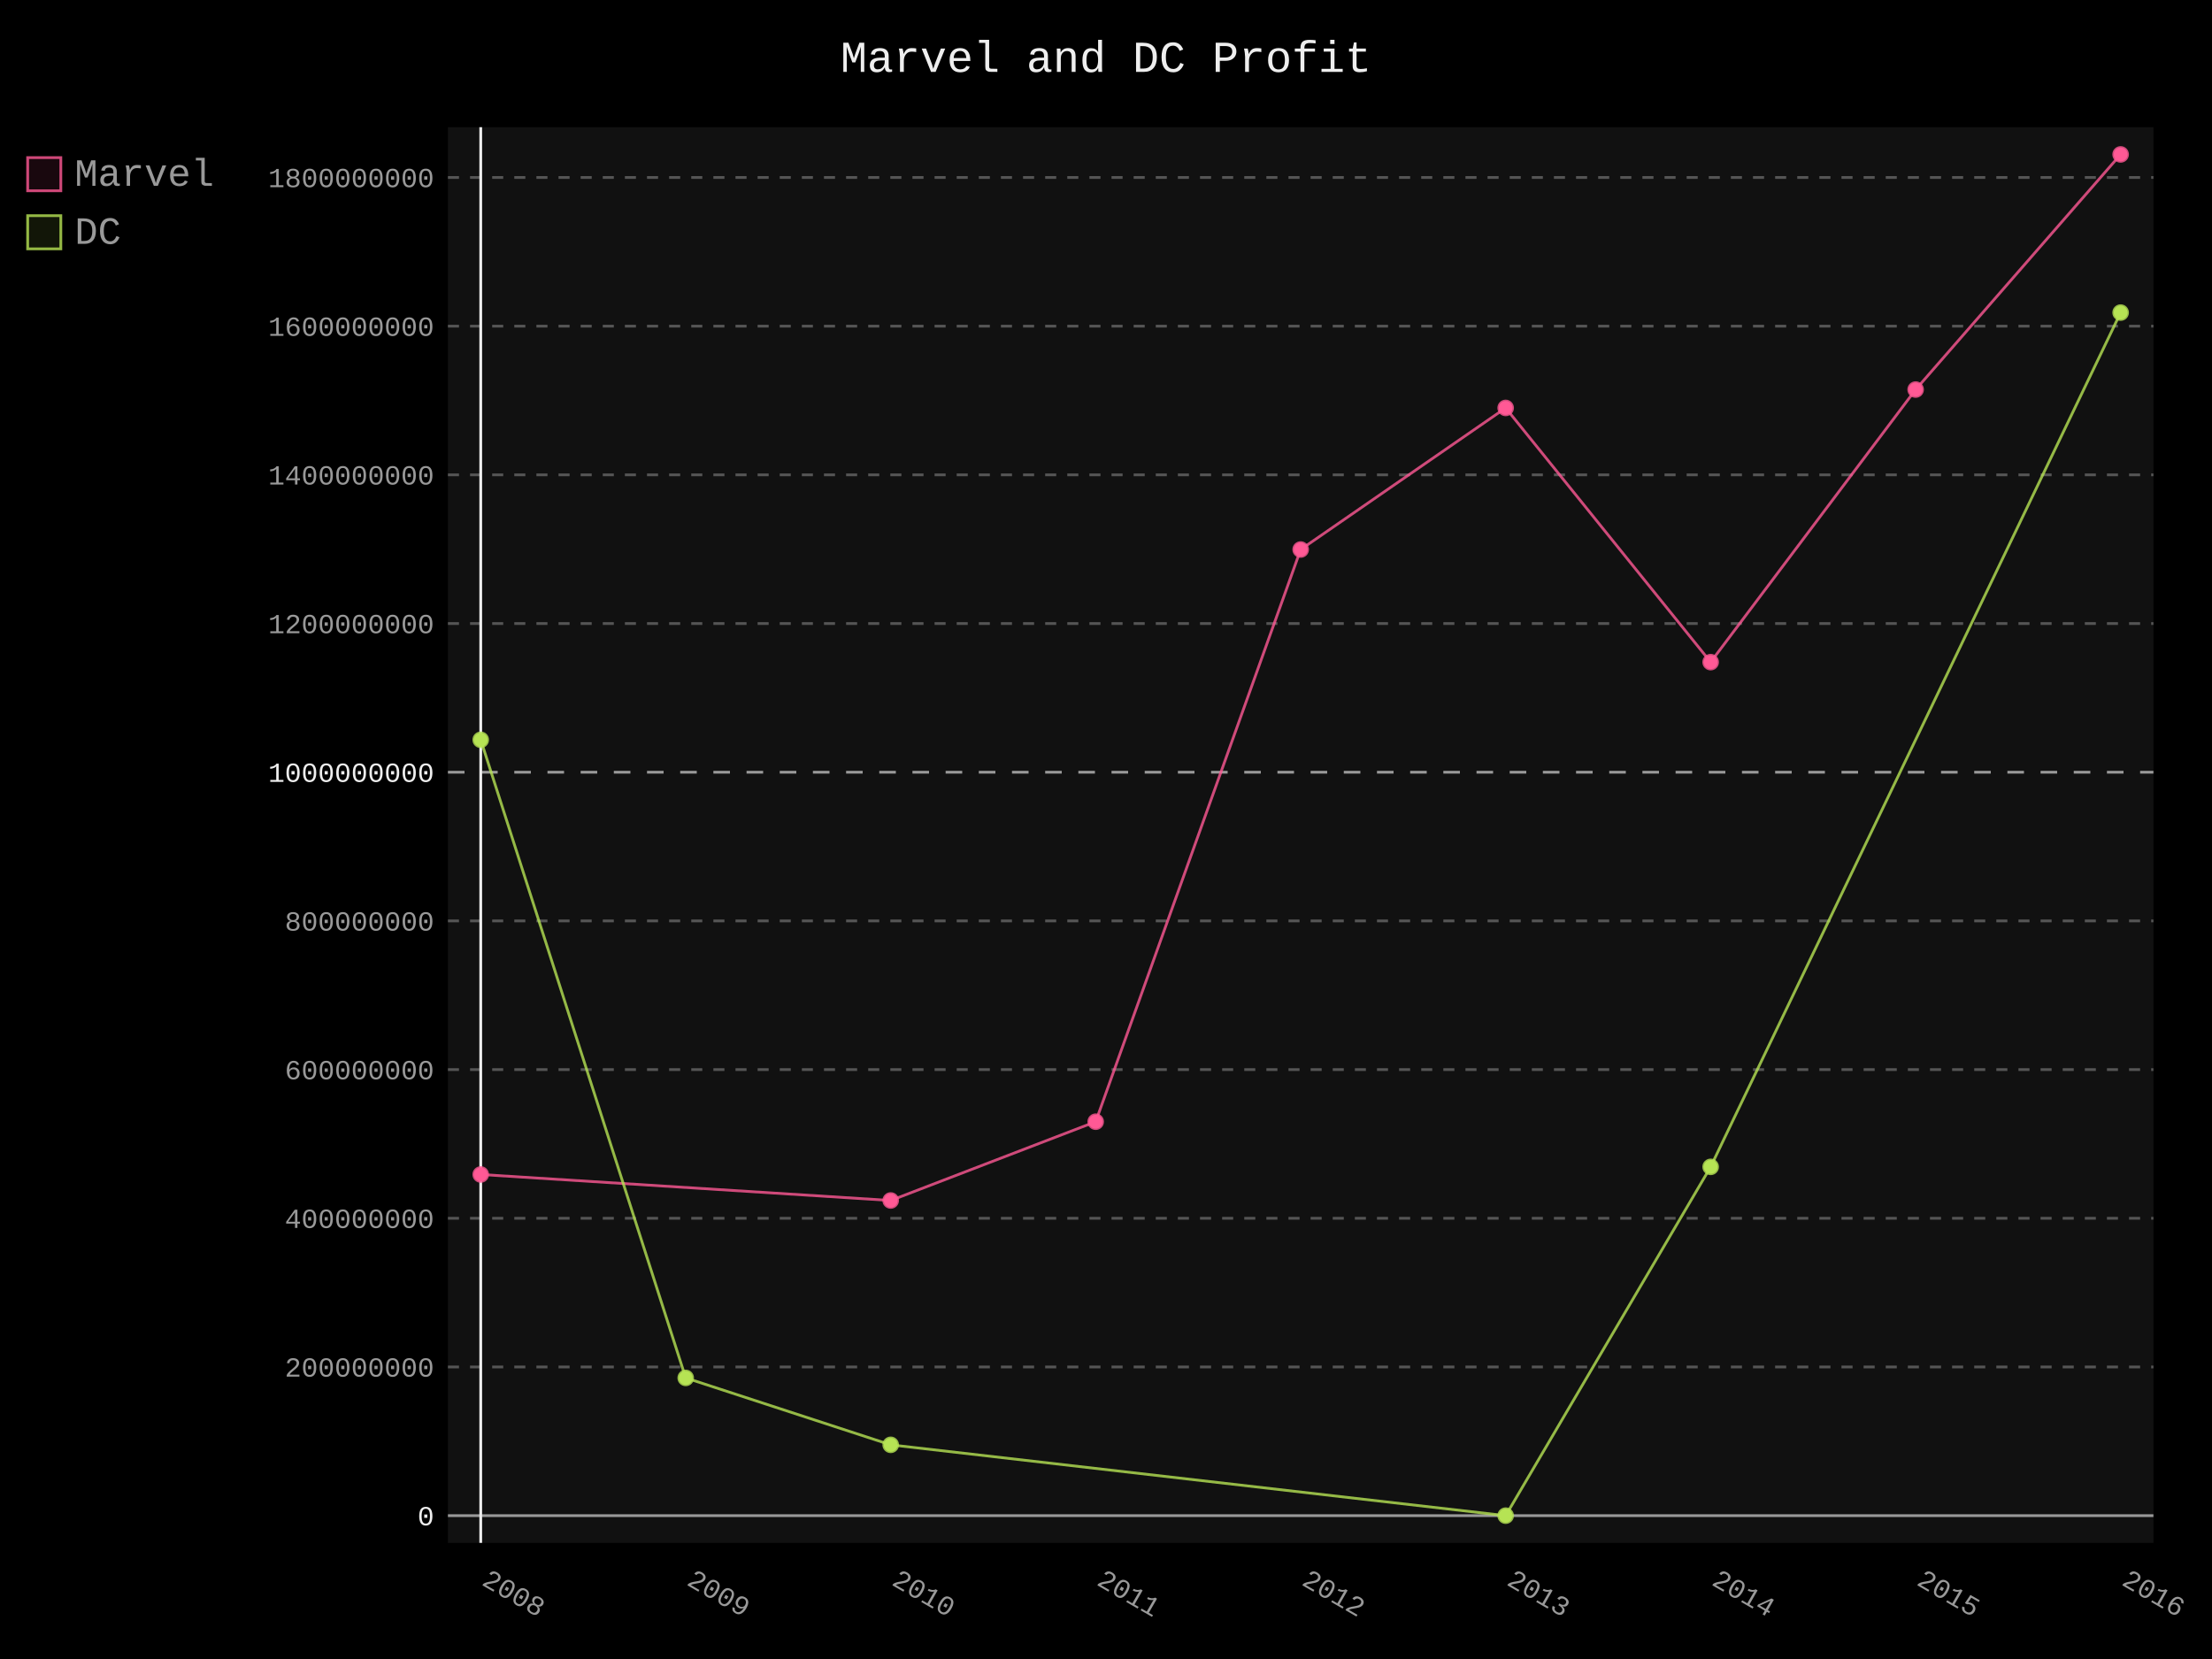
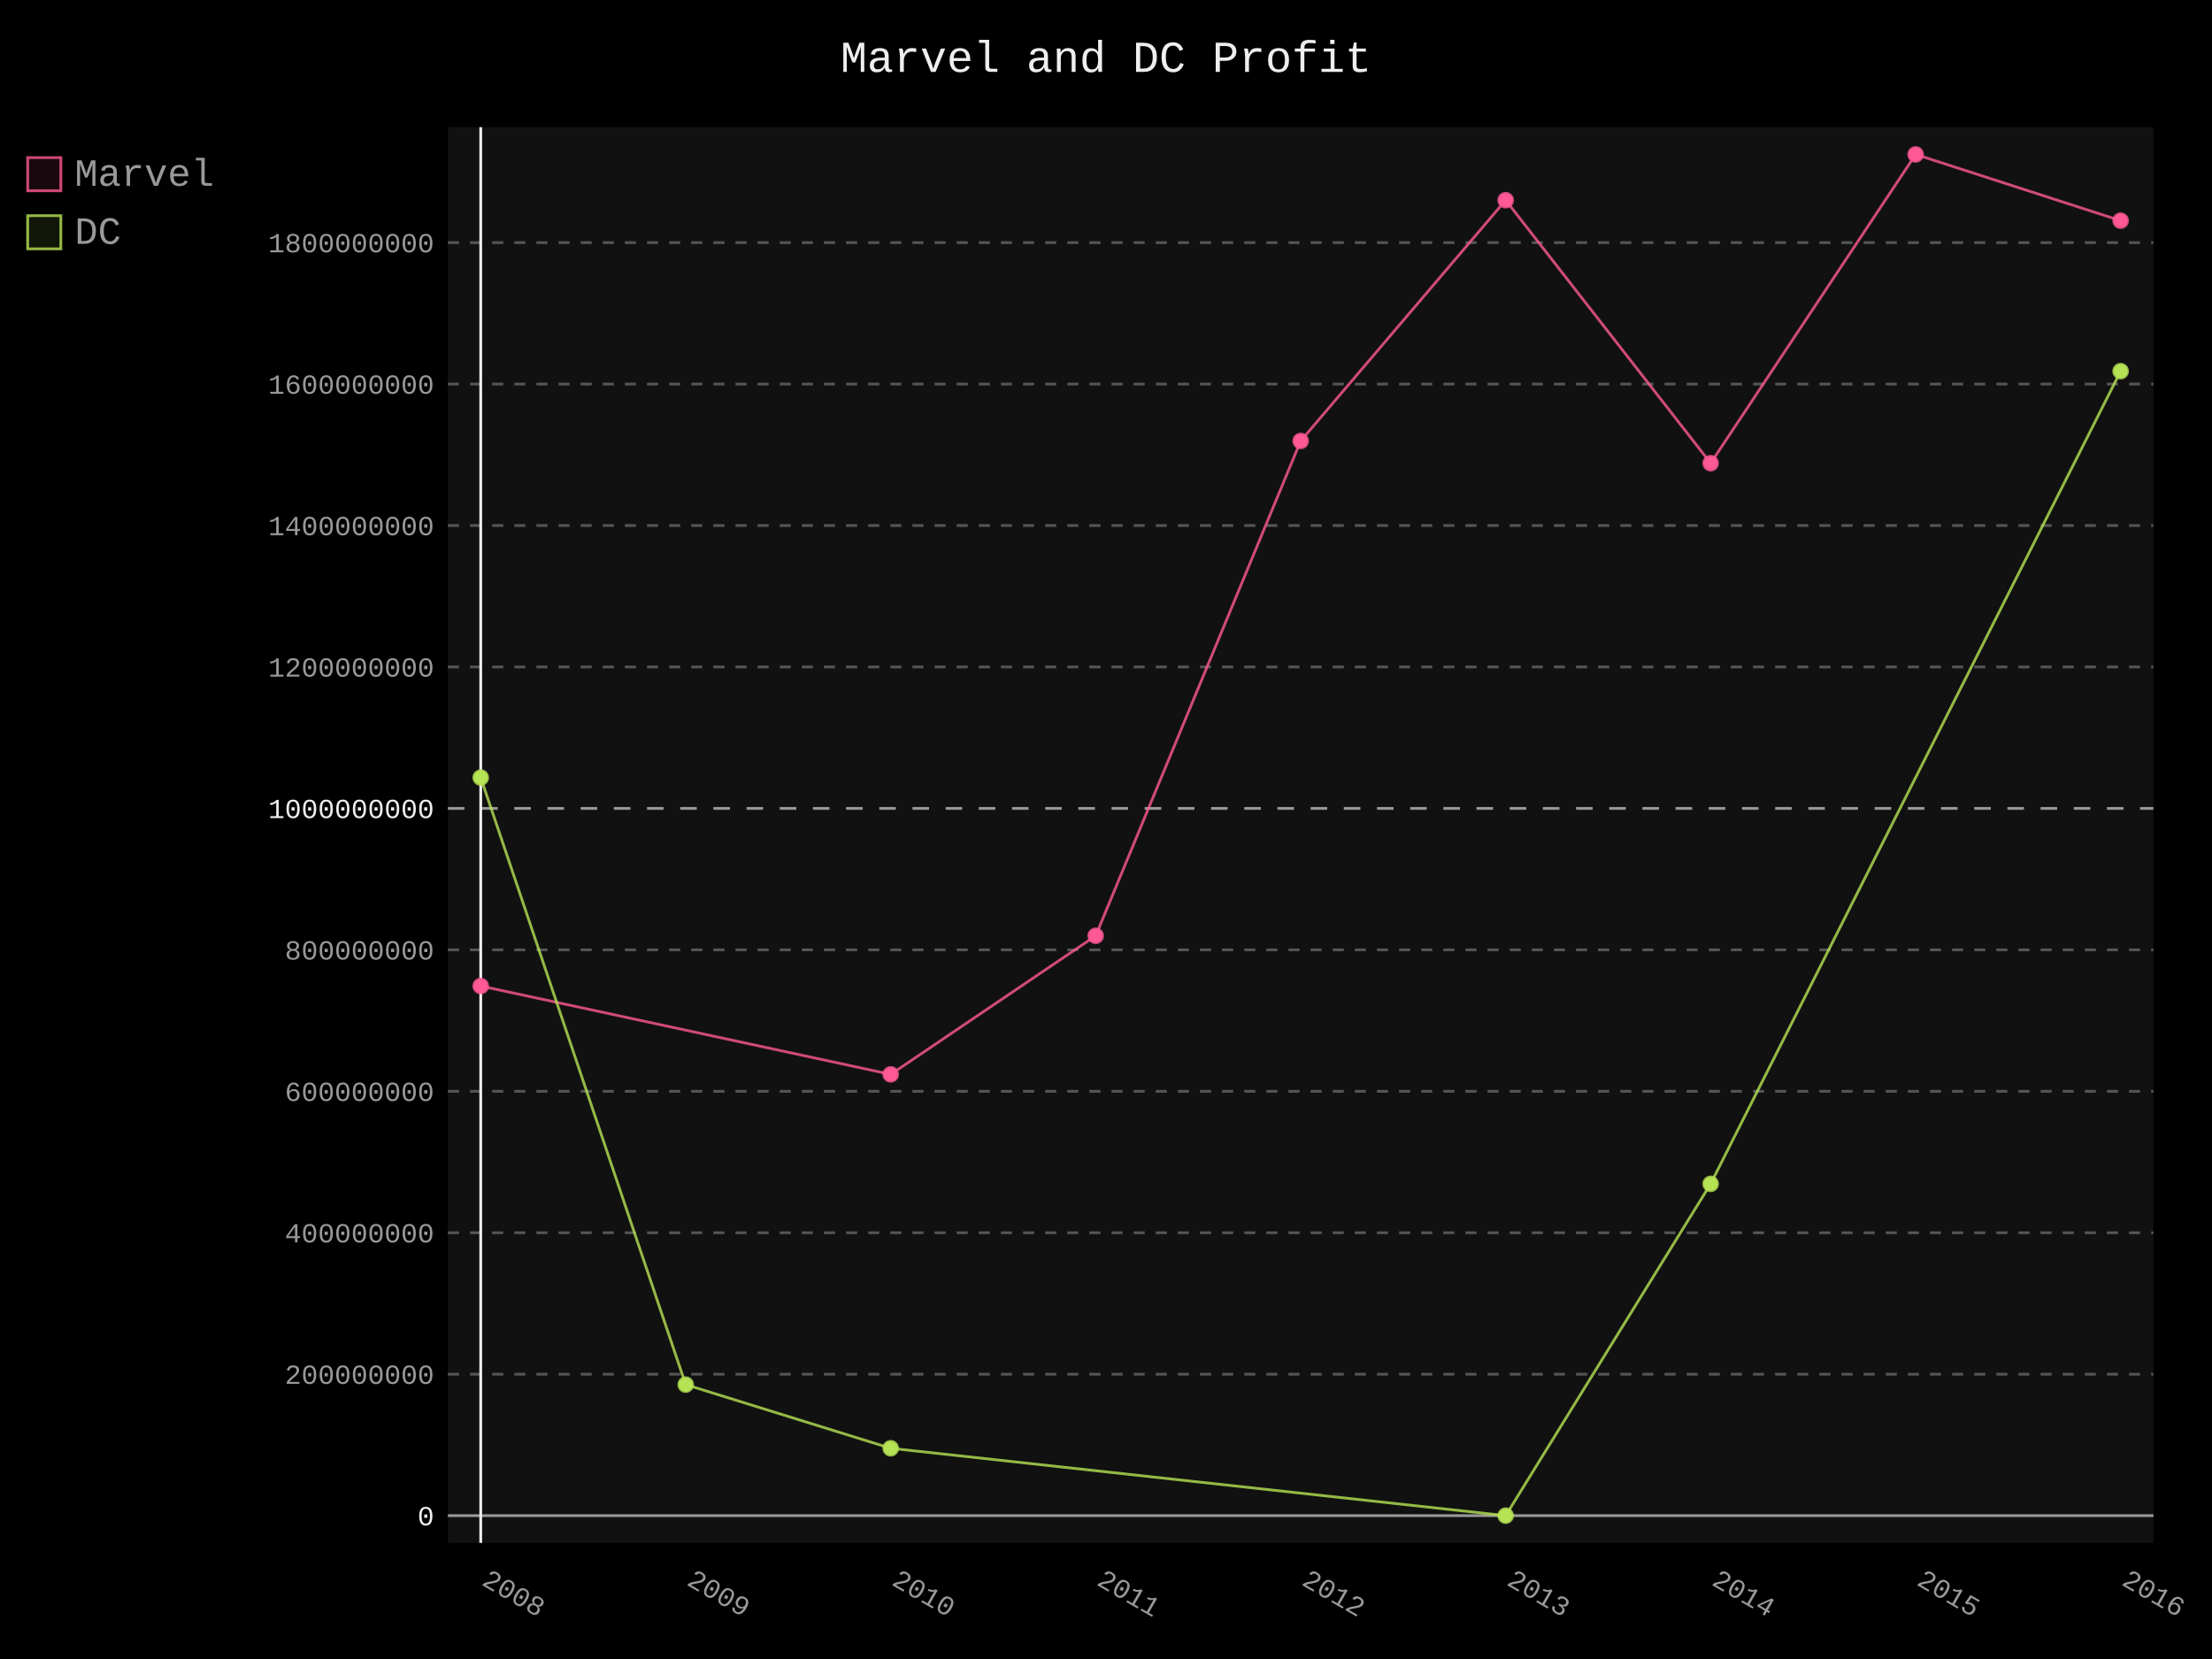
- <svg xmlns="http://www.w3.org/2000/svg" class="pygal-chart" id="chart-d010d05a-addf-42c6-9710-614778b05540" viewBox="0 0 800 600">
+ <svg xmlns="http://www.w3.org/2000/svg" class="pygal-chart" id="chart-54224874-2e32-46c4-8faa-468b48af0368" viewBox="0 0 800 600">
  <defs>
-     <style type="text/css">#chart-d010d05a-addf-42c6-9710-614778b05540{-webkit-user-select:none;-webkit-font-smoothing:antialiased;font-family:Consolas,"Liberation Mono",Menlo,Courier,monospace}#chart-d010d05a-addf-42c6-9710-614778b05540 .title{font-family:Consolas,"Liberation Mono",Menlo,Courier,monospace;font-size:16px}#chart-d010d05a-addf-42c6-9710-614778b05540 .legends .legend text{font-family:Consolas,"Liberation Mono",Menlo,Courier,monospace;font-size:14px}#chart-d010d05a-addf-42c6-9710-614778b05540 .axis text{font-family:Consolas,"Liberation Mono",Menlo,Courier,monospace;font-size:10px}#chart-d010d05a-addf-42c6-9710-614778b05540 .axis text.major{font-family:Consolas,"Liberation Mono",Menlo,Courier,monospace;font-size:10px}#chart-d010d05a-addf-42c6-9710-614778b05540 .text-overlay text.value{font-family:Consolas,"Liberation Mono",Menlo,Courier,monospace;font-size:16px}#chart-d010d05a-addf-42c6-9710-614778b05540 .text-overlay text.label{font-family:Consolas,"Liberation Mono",Menlo,Courier,monospace;font-size:10px}#chart-d010d05a-addf-42c6-9710-614778b05540 .tooltip{font-family:Consolas,"Liberation Mono",Menlo,Courier,monospace;font-size:14px}#chart-d010d05a-addf-42c6-9710-614778b05540 text.no_data{font-family:Consolas,"Liberation Mono",Menlo,Courier,monospace;font-size:64px}
- #chart-d010d05a-addf-42c6-9710-614778b05540{background-color:black}#chart-d010d05a-addf-42c6-9710-614778b05540 path,#chart-d010d05a-addf-42c6-9710-614778b05540 line,#chart-d010d05a-addf-42c6-9710-614778b05540 rect,#chart-d010d05a-addf-42c6-9710-614778b05540 circle{-webkit-transition:1s ease-out;-moz-transition:1s ease-out;transition:1s ease-out}#chart-d010d05a-addf-42c6-9710-614778b05540 .graph &gt; .background{fill:black}#chart-d010d05a-addf-42c6-9710-614778b05540 .plot &gt; .background{fill:#111}#chart-d010d05a-addf-42c6-9710-614778b05540 .graph{fill:#999}#chart-d010d05a-addf-42c6-9710-614778b05540 text.no_data{fill:#eee}#chart-d010d05a-addf-42c6-9710-614778b05540 .title{fill:#eee}#chart-d010d05a-addf-42c6-9710-614778b05540 .legends .legend text{fill:#999}#chart-d010d05a-addf-42c6-9710-614778b05540 .legends .legend:hover text{fill:#eee}#chart-d010d05a-addf-42c6-9710-614778b05540 .axis .line{stroke:#eee}#chart-d010d05a-addf-42c6-9710-614778b05540 .axis .guide.line{stroke:#555}#chart-d010d05a-addf-42c6-9710-614778b05540 .axis .major.line{stroke:#999}#chart-d010d05a-addf-42c6-9710-614778b05540 .axis text.major{fill:#eee}#chart-d010d05a-addf-42c6-9710-614778b05540 .axis.y .guides:hover .guide.line,#chart-d010d05a-addf-42c6-9710-614778b05540 .line-graph .axis.x .guides:hover .guide.line,#chart-d010d05a-addf-42c6-9710-614778b05540 .stackedline-graph .axis.x .guides:hover .guide.line,#chart-d010d05a-addf-42c6-9710-614778b05540 .xy-graph .axis.x .guides:hover .guide.line{stroke:#eee}#chart-d010d05a-addf-42c6-9710-614778b05540 .axis .guides:hover text{fill:#eee}#chart-d010d05a-addf-42c6-9710-614778b05540 .reactive{fill-opacity:.1;stroke-opacity:.8}#chart-d010d05a-addf-42c6-9710-614778b05540 .ci{stroke:#999}#chart-d010d05a-addf-42c6-9710-614778b05540 .reactive.active,#chart-d010d05a-addf-42c6-9710-614778b05540 .active .reactive{fill-opacity:.75;stroke-opacity:.9;stroke-width:4}#chart-d010d05a-addf-42c6-9710-614778b05540 .ci .reactive.active{stroke-width:1.5}#chart-d010d05a-addf-42c6-9710-614778b05540 .series text{fill:#eee}#chart-d010d05a-addf-42c6-9710-614778b05540 .tooltip rect{fill:#111;stroke:#eee;-webkit-transition:opacity 1s ease-out;-moz-transition:opacity 1s ease-out;transition:opacity 1s ease-out}#chart-d010d05a-addf-42c6-9710-614778b05540 .tooltip .label{fill:#999}#chart-d010d05a-addf-42c6-9710-614778b05540 .tooltip .label{fill:#999}#chart-d010d05a-addf-42c6-9710-614778b05540 .tooltip .legend{font-size:.8em;fill:#555}#chart-d010d05a-addf-42c6-9710-614778b05540 .tooltip .x_label{font-size:.6em;fill:#eee}#chart-d010d05a-addf-42c6-9710-614778b05540 .tooltip .xlink{font-size:.5em;text-decoration:underline}#chart-d010d05a-addf-42c6-9710-614778b05540 .tooltip .value{font-size:1.5em}#chart-d010d05a-addf-42c6-9710-614778b05540 .bound{font-size:.5em}#chart-d010d05a-addf-42c6-9710-614778b05540 .max-value{font-size:.75em;fill:#555}#chart-d010d05a-addf-42c6-9710-614778b05540 .map-element{fill:#111;stroke:#555 !important}#chart-d010d05a-addf-42c6-9710-614778b05540 .map-element .reactive{fill-opacity:inherit;stroke-opacity:inherit}#chart-d010d05a-addf-42c6-9710-614778b05540 .color-0,#chart-d010d05a-addf-42c6-9710-614778b05540 .color-0 a:visited{stroke:#ff5995;fill:#ff5995}#chart-d010d05a-addf-42c6-9710-614778b05540 .color-1,#chart-d010d05a-addf-42c6-9710-614778b05540 .color-1 a:visited{stroke:#b6e354;fill:#b6e354}#chart-d010d05a-addf-42c6-9710-614778b05540 .text-overlay .color-0 text{fill:black}#chart-d010d05a-addf-42c6-9710-614778b05540 .text-overlay .color-1 text{fill:black}
- #chart-d010d05a-addf-42c6-9710-614778b05540 text.no_data{text-anchor:middle}#chart-d010d05a-addf-42c6-9710-614778b05540 .guide.line{fill:none}#chart-d010d05a-addf-42c6-9710-614778b05540 .centered{text-anchor:middle}#chart-d010d05a-addf-42c6-9710-614778b05540 .title{text-anchor:middle}#chart-d010d05a-addf-42c6-9710-614778b05540 .legends .legend text{fill-opacity:1}#chart-d010d05a-addf-42c6-9710-614778b05540 .axis.x text{text-anchor:middle}#chart-d010d05a-addf-42c6-9710-614778b05540 .axis.x:not(.web) text[transform]{text-anchor:start}#chart-d010d05a-addf-42c6-9710-614778b05540 .axis.x:not(.web) text[transform].backwards{text-anchor:end}#chart-d010d05a-addf-42c6-9710-614778b05540 .axis.y text{text-anchor:end}#chart-d010d05a-addf-42c6-9710-614778b05540 .axis.y text[transform].backwards{text-anchor:start}#chart-d010d05a-addf-42c6-9710-614778b05540 .axis.y2 text{text-anchor:start}#chart-d010d05a-addf-42c6-9710-614778b05540 .axis.y2 text[transform].backwards{text-anchor:end}#chart-d010d05a-addf-42c6-9710-614778b05540 .axis .guide.line{stroke-dasharray:4,4}#chart-d010d05a-addf-42c6-9710-614778b05540 .axis .major.guide.line{stroke-dasharray:6,6}#chart-d010d05a-addf-42c6-9710-614778b05540 .horizontal .axis.y .guide.line,#chart-d010d05a-addf-42c6-9710-614778b05540 .horizontal .axis.y2 .guide.line,#chart-d010d05a-addf-42c6-9710-614778b05540 .vertical .axis.x .guide.line{opacity:0}#chart-d010d05a-addf-42c6-9710-614778b05540 .horizontal .axis.always_show .guide.line,#chart-d010d05a-addf-42c6-9710-614778b05540 .vertical .axis.always_show .guide.line{opacity:1 !important}#chart-d010d05a-addf-42c6-9710-614778b05540 .axis.y .guides:hover .guide.line,#chart-d010d05a-addf-42c6-9710-614778b05540 .axis.y2 .guides:hover .guide.line,#chart-d010d05a-addf-42c6-9710-614778b05540 .axis.x .guides:hover .guide.line{opacity:1}#chart-d010d05a-addf-42c6-9710-614778b05540 .axis .guides:hover text{opacity:1}#chart-d010d05a-addf-42c6-9710-614778b05540 .nofill{fill:none}#chart-d010d05a-addf-42c6-9710-614778b05540 .subtle-fill{fill-opacity:.2}#chart-d010d05a-addf-42c6-9710-614778b05540 .dot{stroke-width:1px;fill-opacity:1}#chart-d010d05a-addf-42c6-9710-614778b05540 .dot.active{stroke-width:5px}#chart-d010d05a-addf-42c6-9710-614778b05540 .dot.negative{fill:transparent}#chart-d010d05a-addf-42c6-9710-614778b05540 text,#chart-d010d05a-addf-42c6-9710-614778b05540 tspan{stroke:none !important}#chart-d010d05a-addf-42c6-9710-614778b05540 .series text.active{opacity:1}#chart-d010d05a-addf-42c6-9710-614778b05540 .tooltip rect{fill-opacity:.95;stroke-width:.5}#chart-d010d05a-addf-42c6-9710-614778b05540 .tooltip text{fill-opacity:1}#chart-d010d05a-addf-42c6-9710-614778b05540 .showable{visibility:hidden}#chart-d010d05a-addf-42c6-9710-614778b05540 .showable.shown{visibility:visible}#chart-d010d05a-addf-42c6-9710-614778b05540 .gauge-background{fill:rgba(229,229,229,1);stroke:none}#chart-d010d05a-addf-42c6-9710-614778b05540 .bg-lines{stroke:black;stroke-width:2px}</style>
+     <style type="text/css">#chart-54224874-2e32-46c4-8faa-468b48af0368{-webkit-user-select:none;-webkit-font-smoothing:antialiased;font-family:Consolas,"Liberation Mono",Menlo,Courier,monospace}#chart-54224874-2e32-46c4-8faa-468b48af0368 .title{font-family:Consolas,"Liberation Mono",Menlo,Courier,monospace;font-size:16px}#chart-54224874-2e32-46c4-8faa-468b48af0368 .legends .legend text{font-family:Consolas,"Liberation Mono",Menlo,Courier,monospace;font-size:14px}#chart-54224874-2e32-46c4-8faa-468b48af0368 .axis text{font-family:Consolas,"Liberation Mono",Menlo,Courier,monospace;font-size:10px}#chart-54224874-2e32-46c4-8faa-468b48af0368 .axis text.major{font-family:Consolas,"Liberation Mono",Menlo,Courier,monospace;font-size:10px}#chart-54224874-2e32-46c4-8faa-468b48af0368 .text-overlay text.value{font-family:Consolas,"Liberation Mono",Menlo,Courier,monospace;font-size:16px}#chart-54224874-2e32-46c4-8faa-468b48af0368 .text-overlay text.label{font-family:Consolas,"Liberation Mono",Menlo,Courier,monospace;font-size:10px}#chart-54224874-2e32-46c4-8faa-468b48af0368 .tooltip{font-family:Consolas,"Liberation Mono",Menlo,Courier,monospace;font-size:14px}#chart-54224874-2e32-46c4-8faa-468b48af0368 text.no_data{font-family:Consolas,"Liberation Mono",Menlo,Courier,monospace;font-size:64px}
+ #chart-54224874-2e32-46c4-8faa-468b48af0368{background-color:black}#chart-54224874-2e32-46c4-8faa-468b48af0368 path,#chart-54224874-2e32-46c4-8faa-468b48af0368 line,#chart-54224874-2e32-46c4-8faa-468b48af0368 rect,#chart-54224874-2e32-46c4-8faa-468b48af0368 circle{-webkit-transition:1s ease-out;-moz-transition:1s ease-out;transition:1s ease-out}#chart-54224874-2e32-46c4-8faa-468b48af0368 .graph &gt; .background{fill:black}#chart-54224874-2e32-46c4-8faa-468b48af0368 .plot &gt; .background{fill:#111}#chart-54224874-2e32-46c4-8faa-468b48af0368 .graph{fill:#999}#chart-54224874-2e32-46c4-8faa-468b48af0368 text.no_data{fill:#eee}#chart-54224874-2e32-46c4-8faa-468b48af0368 .title{fill:#eee}#chart-54224874-2e32-46c4-8faa-468b48af0368 .legends .legend text{fill:#999}#chart-54224874-2e32-46c4-8faa-468b48af0368 .legends .legend:hover text{fill:#eee}#chart-54224874-2e32-46c4-8faa-468b48af0368 .axis .line{stroke:#eee}#chart-54224874-2e32-46c4-8faa-468b48af0368 .axis .guide.line{stroke:#555}#chart-54224874-2e32-46c4-8faa-468b48af0368 .axis .major.line{stroke:#999}#chart-54224874-2e32-46c4-8faa-468b48af0368 .axis text.major{fill:#eee}#chart-54224874-2e32-46c4-8faa-468b48af0368 .axis.y .guides:hover .guide.line,#chart-54224874-2e32-46c4-8faa-468b48af0368 .line-graph .axis.x .guides:hover .guide.line,#chart-54224874-2e32-46c4-8faa-468b48af0368 .stackedline-graph .axis.x .guides:hover .guide.line,#chart-54224874-2e32-46c4-8faa-468b48af0368 .xy-graph .axis.x .guides:hover .guide.line{stroke:#eee}#chart-54224874-2e32-46c4-8faa-468b48af0368 .axis .guides:hover text{fill:#eee}#chart-54224874-2e32-46c4-8faa-468b48af0368 .reactive{fill-opacity:.1;stroke-opacity:.8}#chart-54224874-2e32-46c4-8faa-468b48af0368 .ci{stroke:#999}#chart-54224874-2e32-46c4-8faa-468b48af0368 .reactive.active,#chart-54224874-2e32-46c4-8faa-468b48af0368 .active .reactive{fill-opacity:.75;stroke-opacity:.9;stroke-width:4}#chart-54224874-2e32-46c4-8faa-468b48af0368 .ci .reactive.active{stroke-width:1.5}#chart-54224874-2e32-46c4-8faa-468b48af0368 .series text{fill:#eee}#chart-54224874-2e32-46c4-8faa-468b48af0368 .tooltip rect{fill:#111;stroke:#eee;-webkit-transition:opacity 1s ease-out;-moz-transition:opacity 1s ease-out;transition:opacity 1s ease-out}#chart-54224874-2e32-46c4-8faa-468b48af0368 .tooltip .label{fill:#999}#chart-54224874-2e32-46c4-8faa-468b48af0368 .tooltip .label{fill:#999}#chart-54224874-2e32-46c4-8faa-468b48af0368 .tooltip .legend{font-size:.8em;fill:#555}#chart-54224874-2e32-46c4-8faa-468b48af0368 .tooltip .x_label{font-size:.6em;fill:#eee}#chart-54224874-2e32-46c4-8faa-468b48af0368 .tooltip .xlink{font-size:.5em;text-decoration:underline}#chart-54224874-2e32-46c4-8faa-468b48af0368 .tooltip .value{font-size:1.5em}#chart-54224874-2e32-46c4-8faa-468b48af0368 .bound{font-size:.5em}#chart-54224874-2e32-46c4-8faa-468b48af0368 .max-value{font-size:.75em;fill:#555}#chart-54224874-2e32-46c4-8faa-468b48af0368 .map-element{fill:#111;stroke:#555 !important}#chart-54224874-2e32-46c4-8faa-468b48af0368 .map-element .reactive{fill-opacity:inherit;stroke-opacity:inherit}#chart-54224874-2e32-46c4-8faa-468b48af0368 .color-0,#chart-54224874-2e32-46c4-8faa-468b48af0368 .color-0 a:visited{stroke:#ff5995;fill:#ff5995}#chart-54224874-2e32-46c4-8faa-468b48af0368 .color-1,#chart-54224874-2e32-46c4-8faa-468b48af0368 .color-1 a:visited{stroke:#b6e354;fill:#b6e354}#chart-54224874-2e32-46c4-8faa-468b48af0368 .text-overlay .color-0 text{fill:black}#chart-54224874-2e32-46c4-8faa-468b48af0368 .text-overlay .color-1 text{fill:black}
+ #chart-54224874-2e32-46c4-8faa-468b48af0368 text.no_data{text-anchor:middle}#chart-54224874-2e32-46c4-8faa-468b48af0368 .guide.line{fill:none}#chart-54224874-2e32-46c4-8faa-468b48af0368 .centered{text-anchor:middle}#chart-54224874-2e32-46c4-8faa-468b48af0368 .title{text-anchor:middle}#chart-54224874-2e32-46c4-8faa-468b48af0368 .legends .legend text{fill-opacity:1}#chart-54224874-2e32-46c4-8faa-468b48af0368 .axis.x text{text-anchor:middle}#chart-54224874-2e32-46c4-8faa-468b48af0368 .axis.x:not(.web) text[transform]{text-anchor:start}#chart-54224874-2e32-46c4-8faa-468b48af0368 .axis.x:not(.web) text[transform].backwards{text-anchor:end}#chart-54224874-2e32-46c4-8faa-468b48af0368 .axis.y text{text-anchor:end}#chart-54224874-2e32-46c4-8faa-468b48af0368 .axis.y text[transform].backwards{text-anchor:start}#chart-54224874-2e32-46c4-8faa-468b48af0368 .axis.y2 text{text-anchor:start}#chart-54224874-2e32-46c4-8faa-468b48af0368 .axis.y2 text[transform].backwards{text-anchor:end}#chart-54224874-2e32-46c4-8faa-468b48af0368 .axis .guide.line{stroke-dasharray:4,4}#chart-54224874-2e32-46c4-8faa-468b48af0368 .axis .major.guide.line{stroke-dasharray:6,6}#chart-54224874-2e32-46c4-8faa-468b48af0368 .horizontal .axis.y .guide.line,#chart-54224874-2e32-46c4-8faa-468b48af0368 .horizontal .axis.y2 .guide.line,#chart-54224874-2e32-46c4-8faa-468b48af0368 .vertical .axis.x .guide.line{opacity:0}#chart-54224874-2e32-46c4-8faa-468b48af0368 .horizontal .axis.always_show .guide.line,#chart-54224874-2e32-46c4-8faa-468b48af0368 .vertical .axis.always_show .guide.line{opacity:1 !important}#chart-54224874-2e32-46c4-8faa-468b48af0368 .axis.y .guides:hover .guide.line,#chart-54224874-2e32-46c4-8faa-468b48af0368 .axis.y2 .guides:hover .guide.line,#chart-54224874-2e32-46c4-8faa-468b48af0368 .axis.x .guides:hover .guide.line{opacity:1}#chart-54224874-2e32-46c4-8faa-468b48af0368 .axis .guides:hover text{opacity:1}#chart-54224874-2e32-46c4-8faa-468b48af0368 .nofill{fill:none}#chart-54224874-2e32-46c4-8faa-468b48af0368 .subtle-fill{fill-opacity:.2}#chart-54224874-2e32-46c4-8faa-468b48af0368 .dot{stroke-width:1px;fill-opacity:1}#chart-54224874-2e32-46c4-8faa-468b48af0368 .dot.active{stroke-width:5px}#chart-54224874-2e32-46c4-8faa-468b48af0368 .dot.negative{fill:transparent}#chart-54224874-2e32-46c4-8faa-468b48af0368 text,#chart-54224874-2e32-46c4-8faa-468b48af0368 tspan{stroke:none !important}#chart-54224874-2e32-46c4-8faa-468b48af0368 .series text.active{opacity:1}#chart-54224874-2e32-46c4-8faa-468b48af0368 .tooltip rect{fill-opacity:.95;stroke-width:.5}#chart-54224874-2e32-46c4-8faa-468b48af0368 .tooltip text{fill-opacity:1}#chart-54224874-2e32-46c4-8faa-468b48af0368 .showable{visibility:hidden}#chart-54224874-2e32-46c4-8faa-468b48af0368 .showable.shown{visibility:visible}#chart-54224874-2e32-46c4-8faa-468b48af0368 .gauge-background{fill:rgba(229,229,229,1);stroke:none}#chart-54224874-2e32-46c4-8faa-468b48af0368 .bg-lines{stroke:black;stroke-width:2px}</style>
  </defs>
  <g class="graph line-graph vertical">
    <rect class="background" height="600" width="800" x="0" y="0" />
    <g class="plot" transform="translate(162, 46)">
      <rect class="background" height="512.0" width="616.815" x="0" y="0" />
      <g class="axis y always_show">
        <g class="guides">
          <path class="axis major line" d="M0 502.154 h616.815" />
          <text class="major" x="-5" y="505.654">0</text>
        </g>
        <g class="guides">
-           <path class="guide line" d="M0 448.38 h616.815" />
-           <text class="" x="-5" y="451.88">200000000</text>
+           <path class="guide line" d="M0 450.997 h616.815" />
+           <text class="" x="-5" y="454.497">200000000</text>
        </g>
        <g class="guides">
-           <path class="guide line" d="M0 394.606 h616.815" />
-           <text class="" x="-5" y="398.106">400000000</text>
+           <path class="guide line" d="M0 399.841 h616.815" />
+           <text class="" x="-5" y="403.341">400000000</text>
        </g>
        <g class="guides">
-           <path class="guide line" d="M0 340.832 h616.815" />
-           <text class="" x="-5" y="344.332">600000000</text>
+           <path class="guide line" d="M0 348.685 h616.815" />
+           <text class="" x="-5" y="352.185">600000000</text>
        </g>
        <g class="guides">
-           <path class="guide line" d="M0 287.058 h616.815" />
-           <text class="" x="-5" y="290.558">800000000</text>
+           <path class="guide line" d="M0 297.528 h616.815" />
+           <text class="" x="-5" y="301.028">800000000</text>
        </g>
        <g class="guides">
-           <path class="major guide line" d="M0 233.284 h616.815" />
-           <text class="major" x="-5" y="236.784">1000000000</text>
+           <path class="major guide line" d="M0 246.372 h616.815" />
+           <text class="major" x="-5" y="249.872">1000000000</text>
        </g>
        <g class="guides">
-           <path class="guide line" d="M0 179.509 h616.815" />
-           <text class="" x="-5" y="183.009">1200000000</text>
+           <path class="guide line" d="M0 195.215 h616.815" />
+           <text class="" x="-5" y="198.715">1200000000</text>
        </g>
        <g class="guides">
-           <path class="guide line" d="M0 125.735 h616.815" />
-           <text class="" x="-5" y="129.235">1400000000</text>
+           <path class="guide line" d="M0 144.059 h616.815" />
+           <text class="" x="-5" y="147.559">1400000000</text>
        </g>
        <g class="guides">
-           <path class="guide line" d="M0 71.961 h616.815" />
-           <text class="" x="-5" y="75.461">1600000000</text>
+           <path class="guide line" d="M0 92.903 h616.815" />
+           <text class="" x="-5" y="96.403">1600000000</text>
        </g>
        <g class="guides">
-           <path class="guide line" d="M0 18.187 h616.815" />
-           <text class="" x="-5" y="21.687">1800000000</text>
+           <path class="guide line" d="M0 41.746 h616.815" />
+           <text class="" x="-5" y="45.246">1800000000</text>
        </g>
      </g>
      <g class="axis x">
        <g class="guides">
          <path class="line" d="M11.862 0 v512" />
          <text class="" transform="rotate(30 11.86183 527)" x="11.862" y="527.0">2008</text>
        </g>
        <g class="guides">
          <path class="guide line" d="M85.998 0 v512" />
          <text class="" transform="rotate(30 85.9983 527)" x="85.998" y="527.0">2009</text>
        </g>
        <g class="guides">
          <path class="guide line" d="M160.135 0 v512" />
          <text class="" transform="rotate(30 160.1348 527)" x="160.135" y="527.0">2010</text>
        </g>
        <g class="guides">
          <path class="guide line" d="M234.271 0 v512" />
          <text class="" transform="rotate(30 234.2712 527)" x="234.271" y="527.0">2011</text>
        </g>
        <g class="guides">
          <path class="guide line" d="M308.408 0 v512" />
          <text class="" transform="rotate(30 308.4077 527)" x="308.408" y="527.0">2012</text>
        </g>
        <g class="guides">
          <path class="guide line" d="M382.544 0 v512" />
          <text class="" transform="rotate(30 382.5442 527)" x="382.544" y="527.0">2013</text>
        </g>
        <g class="guides">
          <path class="guide line" d="M456.681 0 v512" />
          <text class="" transform="rotate(30 456.6806 527)" x="456.681" y="527.0">2014</text>
        </g>
        <g class="guides">
          <path class="guide line" d="M530.817 0 v512" />
          <text class="" transform="rotate(30 530.8171 527)" x="530.817" y="527.0">2015</text>
        </g>
        <g class="guides">
          <path class="guide line" d="M604.954 0 v512" />
          <text class="" transform="rotate(30 604.9536 527)" x="604.954" y="527.0">2016</text>
        </g>
      </g>
      <g class="series serie-0 color-0">
-         <path class="line reactive nofill" d="M11.862 378.773 L160.135 388.171 234.271 359.68 308.408 152.741 382.544 101.534 456.681 193.465 530.817 94.892 604.954 9.846" />
+         <path class="line reactive nofill" d="M11.862 310.602 L160.135 342.563 234.271 292.439 308.408 113.478 382.544 26.396 456.681 121.526 530.817 9.846 604.954 33.811" />
      </g>
      <g class="series serie-1 color-1">
-         <path class="line reactive nofill" d="M11.862 221.564 L85.998 452.343 160.135 476.545 382.544 502.154 456.681 376.01 604.954 67.052" />
+         <path class="line reactive nofill" d="M11.862 235.222 L85.998 454.768 160.135 477.792 382.544 502.154 456.681 382.151 604.954 88.232" />
      </g>
    </g>
    <g class="titles">
      <text class="title plot_title" x="400.0" y="26">Marvel and DC Profit</text>
    </g>
    <g class="plot overlay" transform="translate(162, 46)">
      <g class="series serie-0 color-0">
        <g class="dots">
-           <circle class="dot reactive tooltip-trigger" cx="11.862" cy="378.773" r="2.5" />
+           <circle class="dot reactive tooltip-trigger" cx="11.862" cy="310.602" r="2.5" />
        </g>
        <g class="dots">
-           <circle class="dot reactive tooltip-trigger" cx="160.135" cy="388.171" r="2.5" />
+           <circle class="dot reactive tooltip-trigger" cx="160.135" cy="342.563" r="2.5" />
        </g>
        <g class="dots">
-           <circle class="dot reactive tooltip-trigger" cx="234.271" cy="359.68" r="2.5" />
+           <circle class="dot reactive tooltip-trigger" cx="234.271" cy="292.439" r="2.5" />
        </g>
        <g class="dots">
-           <circle class="dot reactive tooltip-trigger" cx="308.408" cy="152.741" r="2.5" />
+           <circle class="dot reactive tooltip-trigger" cx="308.408" cy="113.478" r="2.5" />
        </g>
        <g class="dots">
-           <circle class="dot reactive tooltip-trigger" cx="382.544" cy="101.534" r="2.5" />
+           <circle class="dot reactive tooltip-trigger" cx="382.544" cy="26.396" r="2.5" />
        </g>
        <g class="dots">
-           <circle class="dot reactive tooltip-trigger" cx="456.681" cy="193.465" r="2.5" />
+           <circle class="dot reactive tooltip-trigger" cx="456.681" cy="121.526" r="2.5" />
        </g>
        <g class="dots">
-           <circle class="dot reactive tooltip-trigger" cx="530.817" cy="94.892" r="2.5" />
+           <circle class="dot reactive tooltip-trigger" cx="530.817" cy="9.846" r="2.5" />
        </g>
        <g class="dots">
-           <circle class="dot reactive tooltip-trigger" cx="604.954" cy="9.846" r="2.5" />
+           <circle class="dot reactive tooltip-trigger" cx="604.954" cy="33.811" r="2.5" />
        </g>
      </g>
      <g class="series serie-1 color-1">
        <g class="dots">
-           <circle class="dot reactive tooltip-trigger" cx="11.862" cy="221.564" r="2.5" />
+           <circle class="dot reactive tooltip-trigger" cx="11.862" cy="235.222" r="2.5" />
        </g>
        <g class="dots">
-           <circle class="dot reactive tooltip-trigger" cx="85.998" cy="452.343" r="2.5" />
+           <circle class="dot reactive tooltip-trigger" cx="85.998" cy="454.768" r="2.5" />
        </g>
        <g class="dots">
-           <circle class="dot reactive tooltip-trigger" cx="160.135" cy="476.545" r="2.5" />
+           <circle class="dot reactive tooltip-trigger" cx="160.135" cy="477.792" r="2.5" />
        </g>
        <g class="dots">
          <circle class="dot reactive tooltip-trigger" cx="382.544" cy="502.154" r="2.5" />
        </g>
        <g class="dots">
-           <circle class="dot reactive tooltip-trigger" cx="456.681" cy="376.01" r="2.5" />
+           <circle class="dot reactive tooltip-trigger" cx="456.681" cy="382.151" r="2.5" />
        </g>
        <g class="dots">
-           <circle class="dot reactive tooltip-trigger" cx="604.954" cy="67.052" r="2.5" />
+           <circle class="dot reactive tooltip-trigger" cx="604.954" cy="88.232" r="2.5" />
        </g>
      </g>
    </g>
    <g class="plot text-overlay" transform="translate(162, 46)">
      <g class="series serie-0 color-0" />
      <g class="series serie-1 color-1" />
    </g>
    <g class="plot tooltip-overlay" transform="translate(162, 46)">
      <g class="tooltip" style="opacity: 0" transform="translate(0 0)">
        <rect class="tooltip-box" height="0" rx="0" ry="0" width="0" />
        <g class="text" />
      </g>
    </g>
    <g class="legends" transform="translate(10, 56)">
      <g class="legend reactive activate-serie" id="activate-serie-0">
        <rect class="color-0 reactive" height="12" width="12" x="0.0" y="1.0" />
        <text x="17.0" y="11.2">Marvel</text>
      </g>
      <g class="legend reactive activate-serie" id="activate-serie-1">
        <rect class="color-1 reactive" height="12" width="12" x="0.0" y="22.0" />
        <text x="17.0" y="32.2">DC</text>
      </g>
    </g>
    <g class="legends" transform="translate(789, 56)" />
  </g>
</svg>
